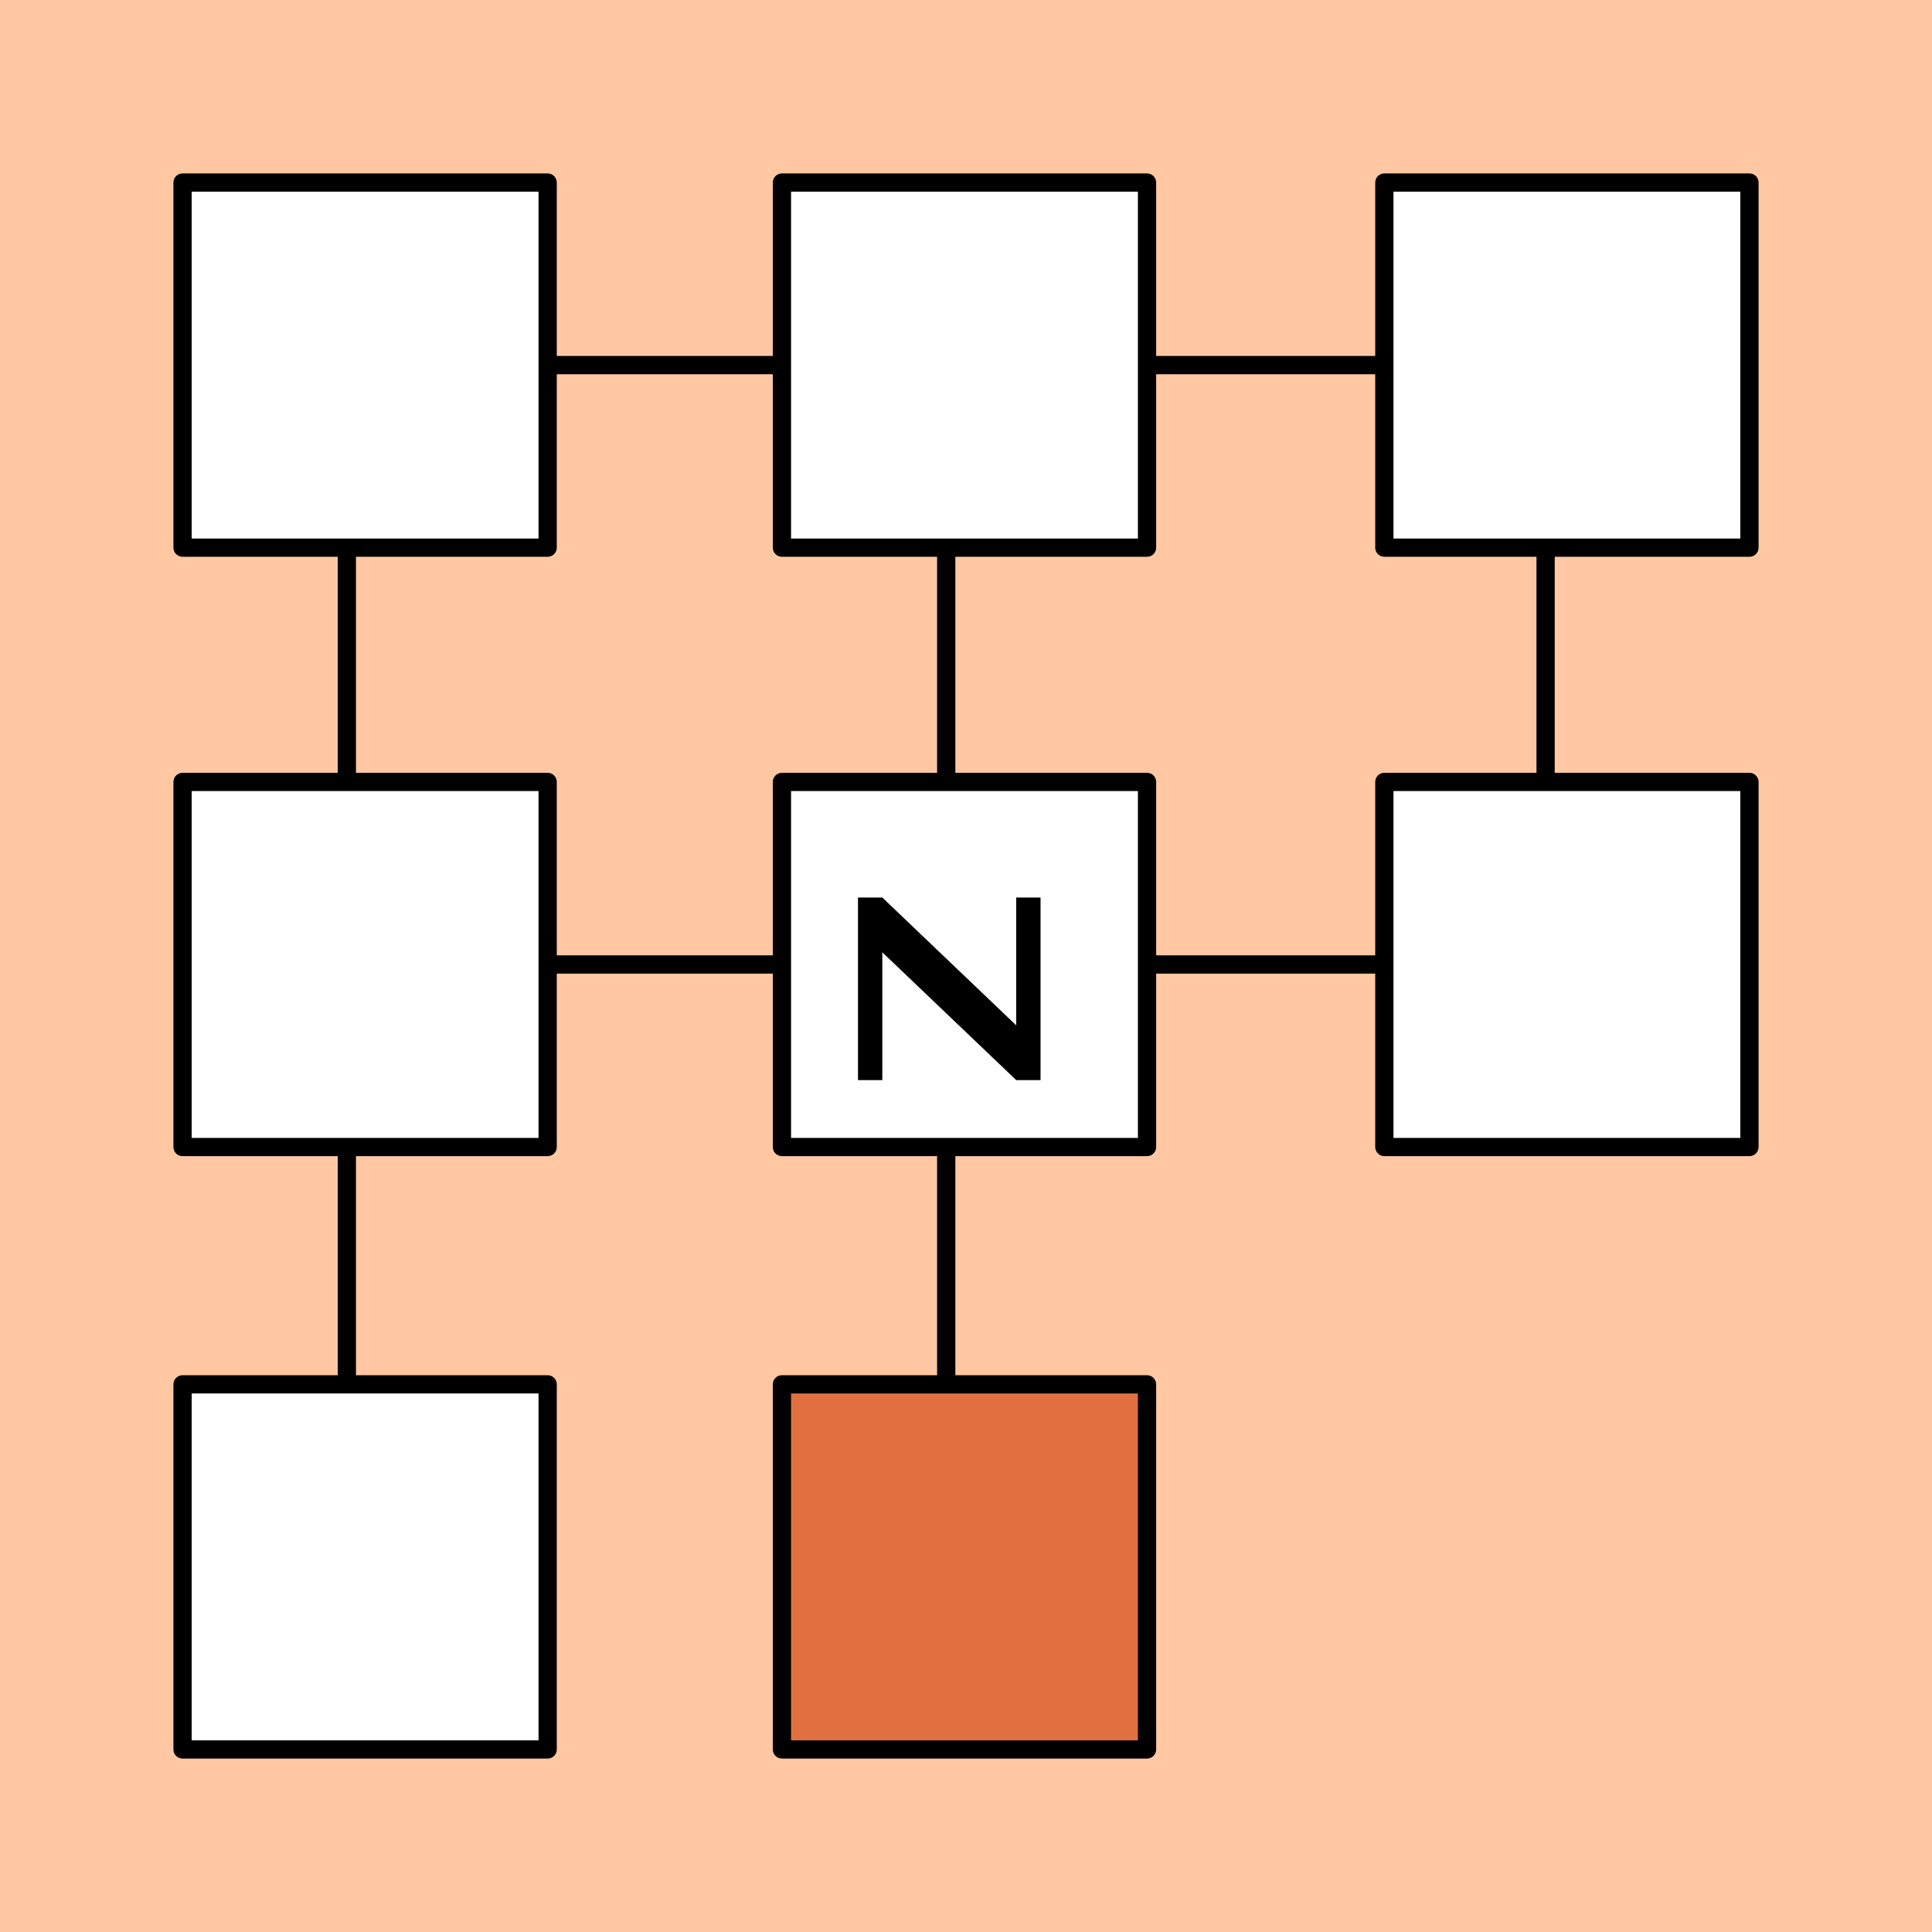
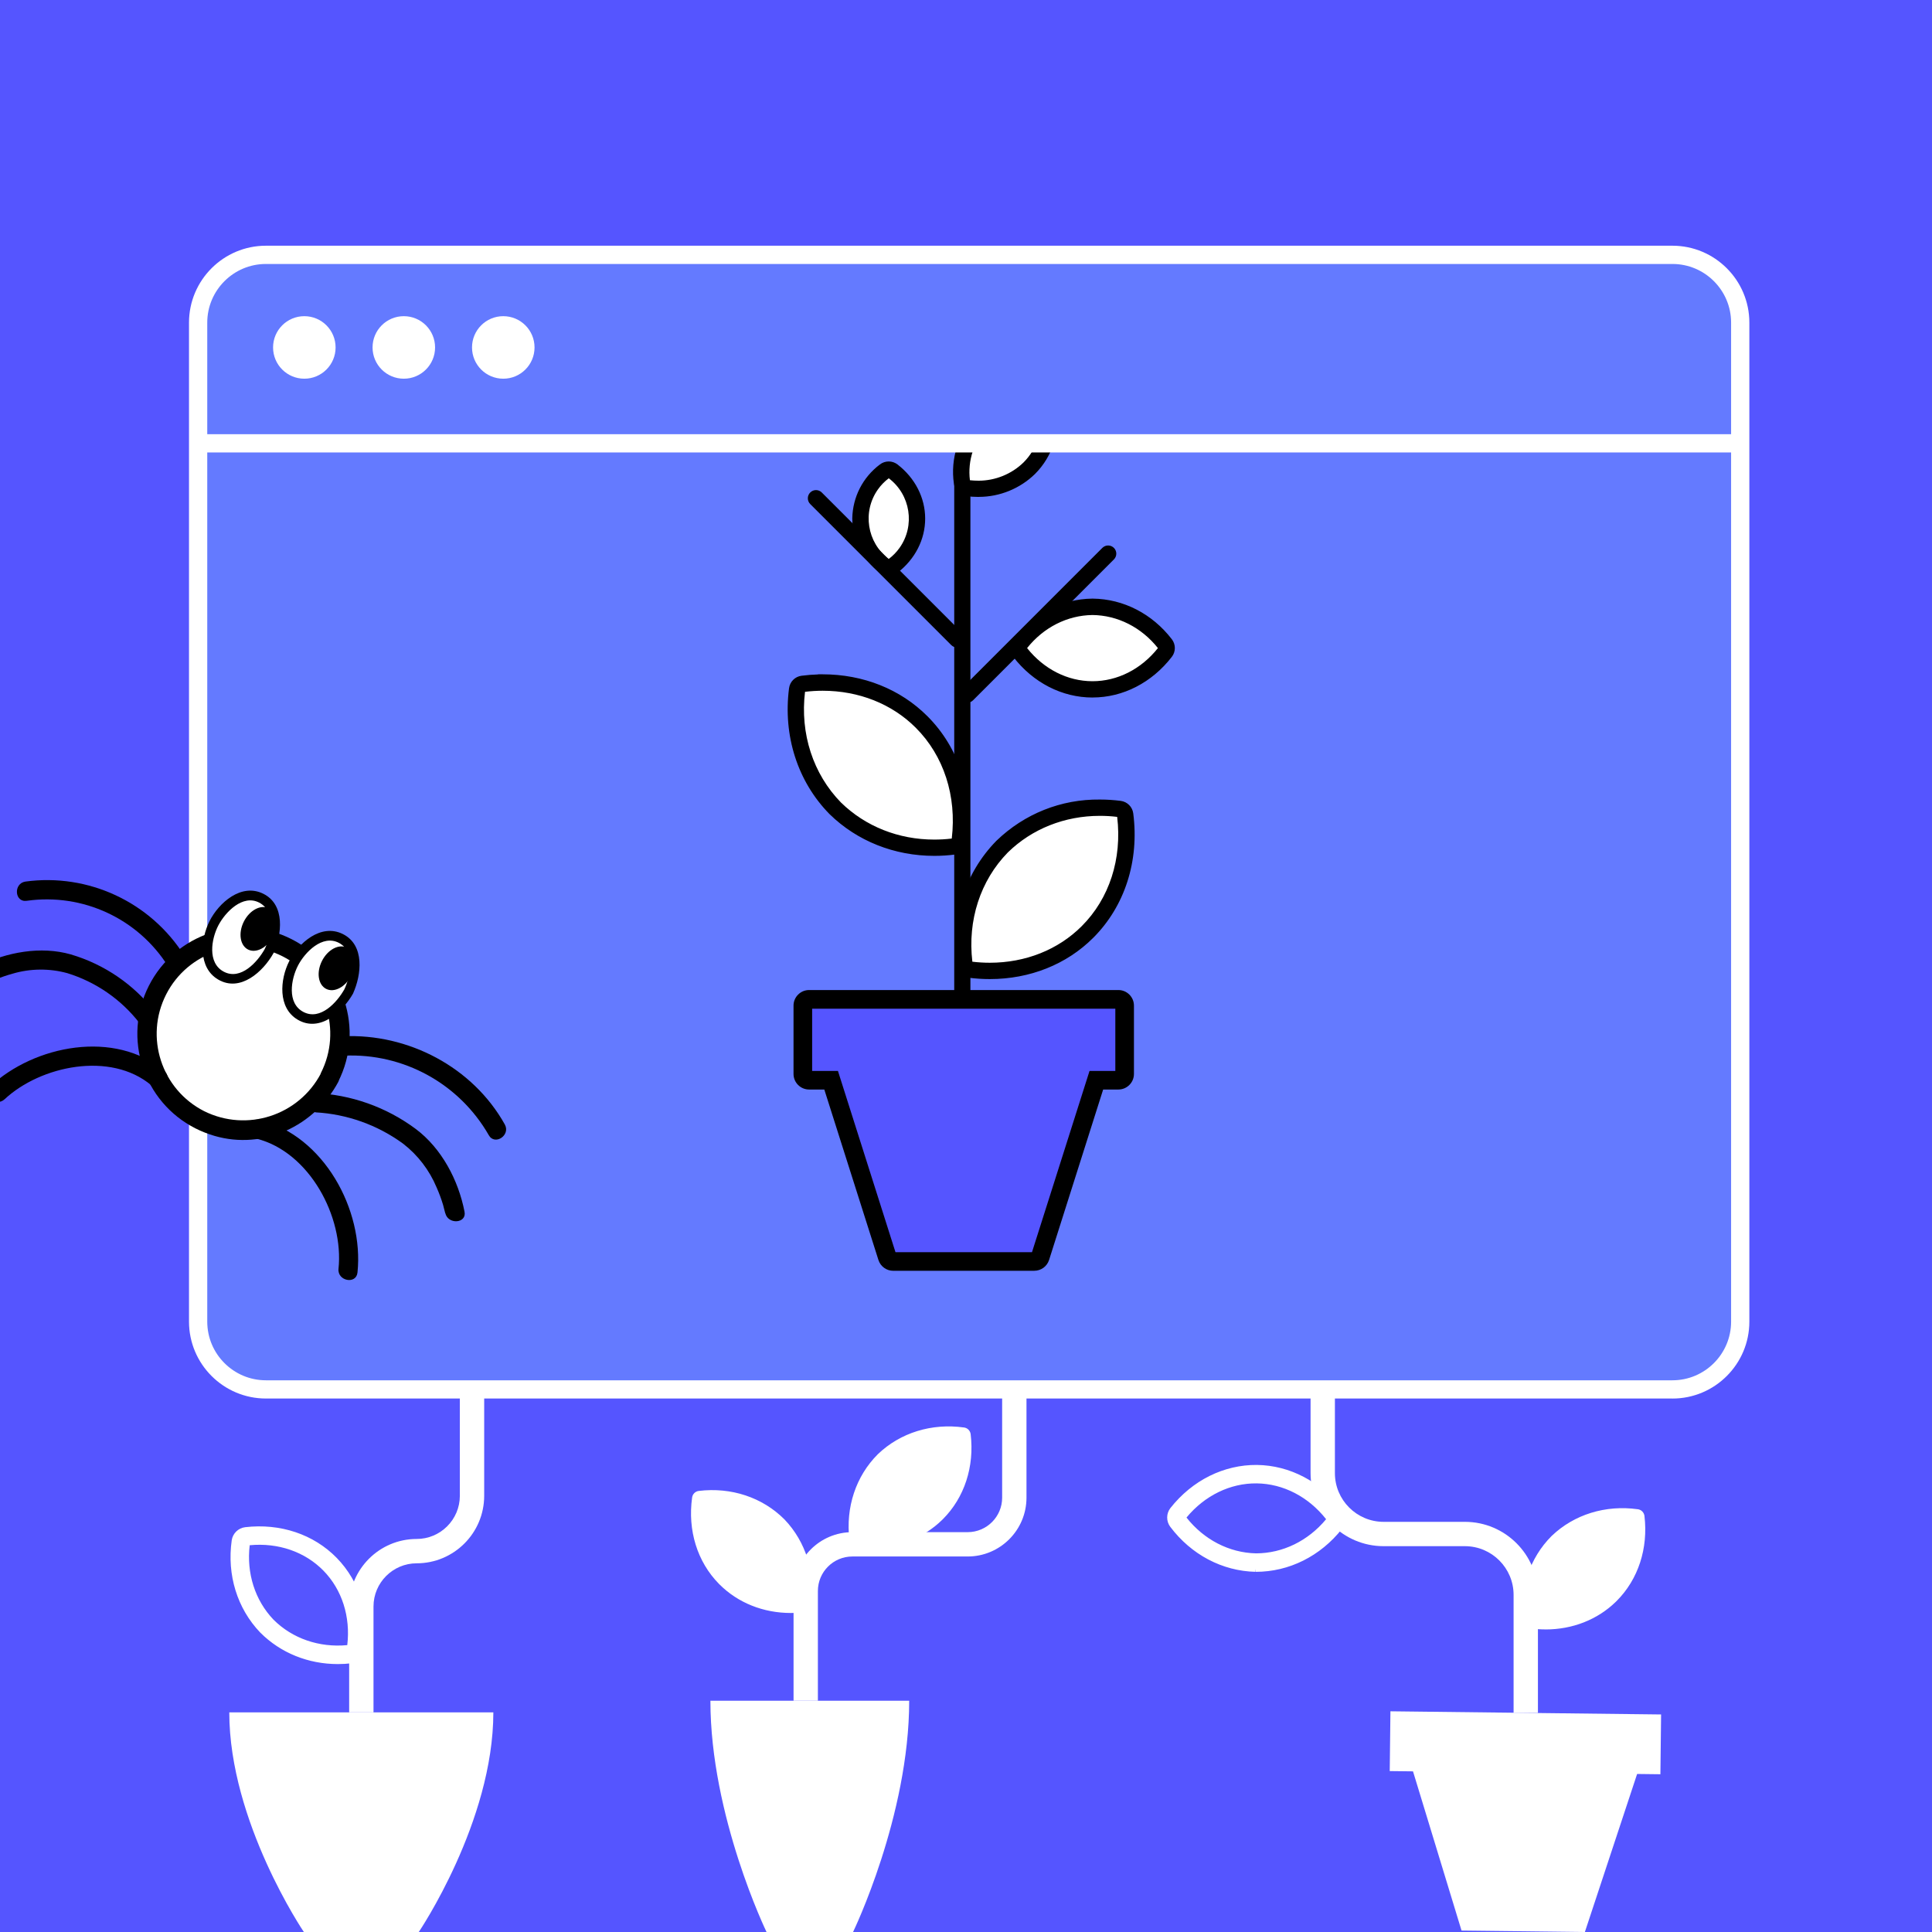
- <svg xmlns="http://www.w3.org/2000/svg" id="Layer_1" data-name="Layer 1" viewBox="0 0 635 635">
+ <svg xmlns="http://www.w3.org/2000/svg" viewBox="0 0 635 635">
  <defs>
-     <style>.cls-1{fill:none;}.cls-2{fill:#ffc8a2;}.cls-3{clip-path:url(#clip-path);}.cls-4{fill:#e07040;}.cls-5{fill:#fff;}</style>
-     <clipPath id="clip-path">
-       <path class="cls-1" d="M619.63,634.37,0,635.18V0H635V619A15.37,15.37,0,0,1,619.63,634.37Z" />
-     </clipPath>
+     <style>
+       .cls-1 {
+         fill: #647aff;
+       }
+ 
+       .cls-2 {
+         fill: #fff;
+       }
+ 
+       .cls-3 {
+         fill: #55f;
+       }
+     </style>
  </defs>
-   <rect class="cls-2" width="635" height="635" />
-   <g class="cls-3">
-     <rect class="cls-5" x="60" y="60" width="120" height="120" />
-     <path d="M180,183H60a3,3,0,0,1-3-3V60a3,3,0,0,1,3-3H180a3,3,0,0,1,3,3V180A3,3,0,0,1,180,183ZM63,177H177V63H63Z" />
-     <rect class="cls-5" x="257" y="60" width="120" height="120" />
-     <path d="M377,183H257a3,3,0,0,1-3-3V60a3,3,0,0,1,3-3H377a3,3,0,0,1,3,3V180A3,3,0,0,1,377,183ZM260,177H374V63H260Z" />
-     <rect class="cls-5" x="455" y="60" width="120" height="120" />
-     <path d="M575,183H455a3,3,0,0,1-3-3V60a3,3,0,0,1,3-3H575a3,3,0,0,1,3,3V180A3,3,0,0,1,575,183ZM458,177H572V63H458Z" />
-     <rect class="cls-5" x="60" y="257" width="120" height="120" />
-     <path d="M180,380H60a3,3,0,0,1-3-3V257a3,3,0,0,1,3-3H180a3,3,0,0,1,3,3V377A3,3,0,0,1,180,380ZM63,374H177V260H63Z" />
-     <rect class="cls-5" x="257" y="257" width="120" height="120" />
-     <path d="M377,380H257a3,3,0,0,1-3-3V257a3,3,0,0,1,3-3H377a3,3,0,0,1,3,3V377A3,3,0,0,1,377,380ZM260,374H374V260H260Z" />
-     <rect class="cls-5" x="455" y="257" width="120" height="120" />
-     <path d="M575,380H455a3,3,0,0,1-3-3V257a3,3,0,0,1,3-3H575a3,3,0,0,1,3,3V377A3,3,0,0,1,575,380ZM458,374H572V260H458Z" />
-     <rect class="cls-5" x="60" y="455" width="120" height="120" />
-     <path d="M180,578H60a3,3,0,0,1-3-3V455a3,3,0,0,1,3-3H180a3,3,0,0,1,3,3V575A3,3,0,0,1,180,578ZM63,572H177V458H63Z" />
-     <rect class="cls-4" x="257" y="455" width="120" height="120" />
-     <path d="M377,578H257a3,3,0,0,1-3-3V455a3,3,0,0,1,3-3H377a3,3,0,0,1,3,3V575A3,3,0,0,1,377,578ZM260,572H374V458H260Z" />
-     <path d="M282,295v60h8V313l44,42h8V295h-8v42l-44-42Z" />
-     <path d="M183,117h71a3,3,0,0,1,0,6H183a3,3,0,0,1,0-6Z" />
-     <path d="M380,117h72a3,3,0,0,1,0,6H380a3,3,0,0,1,0-6Z" />
-     <path d="M183,314h71a3,3,0,0,1,0,6H183a3,3,0,0,1,0-6Z" />
-     <path d="M380,314h72a3,3,0,0,1,0,6H380a3,3,0,0,1,0-6Z" />
-     <path d="M117,183v71a3,3,0,0,1-6,0V183a3,3,0,0,1,6,0Z" />
-     <path d="M117,380v72a3,3,0,0,1-6,0V380a3,3,0,0,1,6,0Z" />
-     <path d="M314,183v71a3,3,0,0,1-6,0V183a3,3,0,0,1,6,0Z" />
-     <path d="M314,380v72a3,3,0,0,1-6,0V380a3,3,0,0,1,6,0Z" />
-     <path d="M511,183v71a3,3,0,0,1-6,0V183a3,3,0,0,1,6,0Z" />
+   <g id="Layer_1" data-name="Layer 1">
+     <rect class="cls-3" x="-2.5" y="-2.5" width="640" height="640" />
+   </g>
+   <g id="Layer_2" data-name="Layer 2">
+     <polygon class="cls-2" points="501.48 562.98 457 562.46 456.77 582.11 464.42 582.2 480.37 634.53 500.64 634.76 520.91 635 538.08 583.06 545.73 583.15 545.96 563.5 501.48 562.98" />
+     <g>
+       <path class="cls-2" d="M289.23,478.66c7.14-6.84,17.15-9.93,27.47-8.49.69.09,1.24.63,1.32,1.32,1.25,10.38-1.99,20.25-8.84,27.11l-.21.21c-6.99,6.86-17.02,9.96-27.49,8.51-.69-.09-1.23-.63-1.32-1.32-1.25-10.38,2.05-20.32,9.04-27.31l.02-.02Z" />
+       <path class="cls-2" d="M286.54,508.66c-1.71,0-3.44-.12-5.19-.36-1.13-.15-2.02-1.04-2.17-2.18-1.28-10.68,2.12-20.94,9.33-28.14l.04-.04c7.36-7.05,17.67-10.24,28.3-8.76,1.13.14,2.03,1.04,2.18,2.19,1.28,10.68-2.05,20.86-9.13,27.94l-.21.21c-6.06,5.94-14.29,9.15-23.15,9.15ZM289.93,479.37l-.02.02c-6.77,6.77-9.96,16.42-8.75,26.48.03.23.22.42.46.45,10.18,1.41,19.89-1.58,26.66-8.23l.2-.2c6.64-6.65,9.76-16.22,8.56-26.28-.03-.23-.22-.42-.46-.45-10.02-1.4-19.73,1.6-26.65,8.22Z" />
+     </g>
+     <g>
+       <path class="cls-2" d="M510.69,505.54c7.14-6.84,17.16-9.94,27.48-8.5.69.09,1.24.63,1.32,1.32,1.25,10.38-1.99,20.26-8.85,27.12l-.21.21c-7,6.86-17.03,9.97-27.5,8.51-.69-.09-1.23-.63-1.32-1.32-1.25-10.38,2.05-20.32,9.05-27.32l.02-.02Z" />
+       <path class="cls-2" d="M507.99,535.55c-1.71,0-3.44-.12-5.19-.36-1.13-.15-2.03-1.05-2.17-2.18-1.28-10.69,2.12-20.94,9.33-28.15l.04-.04c7.36-7.05,17.68-10.25,28.31-8.77,1.13.14,2.03,1.04,2.18,2.19,1.28,10.68-2.05,20.87-9.13,27.95l-.21.21c-6.06,5.94-14.3,9.16-23.16,9.16ZM511.4,506.24h0c-6.79,6.8-9.98,16.45-8.77,26.52.03.23.22.42.46.45,10.17,1.41,19.9-1.58,26.67-8.23l.2-.2c6.65-6.65,9.77-16.23,8.56-26.29-.03-.23-.22-.42-.46-.45-10.03-1.4-19.74,1.6-26.65,8.21Z" />
+     </g>
+     <g>
+       <path class="cls-2" d="M257.13,500.1c6.84,7.14,9.93,17.15,8.49,27.47-.09.69-.63,1.24-1.32,1.32-10.38,1.25-20.25-1.99-27.11-8.84l-.21-.21c-6.86-6.99-9.96-17.02-8.51-27.49.09-.69.63-1.23,1.32-1.32,10.38-1.25,20.32,2.05,27.31,9.04l.02.02Z" />
+       <path class="cls-2" d="M259.94,530.15c-9.01,0-17.38-3.31-23.46-9.4l-.21-.21c-7.09-7.22-10.29-17.55-8.79-28.34.15-1.13,1.04-2.03,2.18-2.17,10.69-1.29,20.93,2.12,28.14,9.33l.04.04c7.05,7.36,10.25,17.67,8.76,28.3-.14,1.13-1.04,2.03-2.19,2.18-1.5.18-3,.27-4.47.27ZM234.08,491.77c-1.38,0-2.77.08-4.17.25-.23.03-.42.22-.45.46-1.42,10.17,1.58,19.89,8.23,26.66l.2.2c6.64,6.64,16.22,9.76,26.28,8.56.23-.03.42-.22.45-.46,1.4-10.02-1.59-19.73-8.21-26.64h-.01c-5.84-5.85-13.81-9.03-22.33-9.03Z" />
+     </g>
+     <g>
+       <path class="cls-2" d="M412.76,511.55c-9.68-.22-18.31-5.12-24.07-12.78,5.9-7.46,14.72-12.33,24.37-12.21,9.65.11,18.36,5.19,24.07,12.78-5.94,7.52-14.68,12.22-24.37,12.21M412.71,515.62h.05c10.61,0,20.66-5.01,27.57-13.76,1.14-1.45,1.16-3.48.06-4.96-6.8-9.04-16.74-14.28-27.28-14.41-10.54-.12-20.6,4.89-27.61,13.77-1.14,1.45-1.16,3.48-.06,4.96,6.7,8.9,16.63,14.16,27.23,14.4h.05Z" />
+       <path class="cls-2" d="M412.78,516.62h-.02l-.05-1-.05,1c-10.93-.25-21.13-5.64-28.03-14.8-1.37-1.84-1.34-4.38.07-6.18,7.21-9.12,17.55-14.24,28.41-14.15,10.85.13,21.07,5.52,28.06,14.81,1.37,1.84,1.34,4.38-.07,6.18-7.1,8.99-17.42,14.14-28.33,14.14ZM412.73,483.5c-10.09,0-19.72,4.86-26.45,13.39-.85,1.09-.87,2.63-.04,3.74,6.52,8.66,16.16,13.76,26.45,14l.02,1,.02-1h.05s.01,0,.02,0c10.27,0,20.03-4.87,26.74-13.38.86-1.09.87-2.63.04-3.74-6.61-8.78-16.26-13.89-26.49-14.01-.12,0-.25,0-.37,0ZM412.77,512.55h-.04c-9.66-.22-18.72-5.03-24.85-13.18l-.46-.62.48-.6c6.34-8.02,15.37-12.6,24.82-12.6.12,0,.23,0,.34,0,9.58.11,18.64,4.92,24.86,13.18l.46.62-.48.61c-6.32,8-15.49,12.59-25.14,12.59ZM412.77,510.55h0c8.8,0,17.17-4.08,23.09-11.23-5.83-7.39-14.1-11.66-22.81-11.77-8.67-.1-17.09,3.98-23.08,11.23,5.74,7.28,14.01,11.56,22.81,11.77Z" />
+     </g>
+     <g>
+       <path class="cls-2" d="M89.17,533.03c-6.69-7-9.33-16.57-7.98-26.06,9.45-1.11,19.13,1.69,25.87,8.6,6.74,6.9,9.31,16.65,7.98,26.06-9.51,1.12-19.02-1.74-25.87-8.6M86.25,535.88l.03.03c7.5,7.51,18.15,11.07,29.22,9.76,1.83-.22,3.28-1.64,3.55-3.47,1.58-11.2-1.74-21.94-9.1-29.47-7.36-7.54-18.03-11.11-29.26-9.79-1.83.22-3.28,1.64-3.55,3.47-1.56,11.03,1.74,21.77,9.07,29.44l.03.03Z" />
+       <path class="cls-2" d="M111.03,546.94c-9.69,0-18.78-3.64-25.45-10.32l-.08-.08c-7.54-7.89-10.94-18.92-9.34-30.27.33-2.27,2.14-4.04,4.42-4.32,11.54-1.34,22.51,2.33,30.09,10.09,7.58,7.76,11,18.81,9.38,30.31-.33,2.27-2.14,4.04-4.42,4.32-1.54.18-3.08.27-4.6.27ZM86.96,535.17l.03.03c7.28,7.29,17.63,10.74,28.4,9.48,1.38-.17,2.48-1.24,2.68-2.62,1.53-10.88-1.68-21.32-8.83-28.63-7.15-7.32-17.5-10.78-28.43-9.5-1.37.17-2.48,1.24-2.67,2.62-1.51,10.74,1.7,21.16,8.81,28.6l-.69.72.71-.71ZM111.04,542.86c-8.62,0-16.68-3.22-22.58-9.12l-.02-.02c-6.67-6.99-9.68-16.79-8.25-26.89l.11-.76.77-.09c10.27-1.21,20.01,2.04,26.7,8.89,6.69,6.85,9.7,16.66,8.26,26.9l-.11.76-.77.09c-1.38.16-2.75.24-4.11.24ZM89.88,532.33c6.22,6.22,15.02,9.25,24.26,8.38,1.1-9.34-1.72-18.21-7.81-24.45-6.09-6.23-14.89-9.27-24.26-8.38-1.09,9.21,1.74,18.08,7.81,24.45Z" />
+     </g>
+     <path class="cls-2" d="M505.48,562.98h-8v-38.79c0-8.82-7.18-16-16-16h-26.73c-13.23,0-24-10.76-24-24v-27.53h8v27.53c0,8.82,7.18,16,16,16h26.73c13.23,0,24,10.76,24,24v38.79Z" />
+     <path class="cls-2" d="M268.82,558.98h-8v-36.07c0-10.66,8.67-19.33,19.33-19.33h37.9c6.25,0,11.33-5.08,11.33-11.33v-35.02h8v35.02c0,10.66-8.67,19.33-19.33,19.33h-37.9c-6.25,0-11.33,5.08-11.33,11.33v36.07Z" />
+     <path class="cls-2" d="M266.16,558.98h-32.67c0,37.93,18.45,76.02,18.45,76.02h28.44s18.45-38.08,18.45-76.02h-32.67Z" />
+     <g>
+       <rect class="cls-1" x="65.12" y="83.76" width="506.84" height="372.9" rx="22.28" ry="22.28" />
+       <path class="cls-2" d="M549.69,459.66H87.4c-13.94,0-25.28-11.34-25.28-25.28V106.04c0-13.94,11.34-25.28,25.28-25.28h462.29c13.94,0,25.28,11.34,25.28,25.28v328.35c0,13.94-11.34,25.28-25.28,25.28ZM87.4,86.76c-10.63,0-19.28,8.65-19.28,19.28v328.35c0,10.63,8.65,19.28,19.28,19.28h462.29c10.63,0,19.28-8.65,19.28-19.28V106.04c0-10.63-8.65-19.28-19.28-19.28H87.4Z" />
+     </g>
+     <rect class="cls-2" x="89.75" y="103.92" width="20.55" height="20.55" rx="10.28" ry="10.28" />
+     <rect class="cls-2" x="122.45" y="103.92" width="20.55" height="20.55" rx="10.28" ry="10.28" />
+     <rect class="cls-2" x="155.14" y="103.92" width="20.55" height="20.55" rx="10.28" ry="10.28" />
+     <g>
+       <circle class="cls-2" cx="80.02" cy="339.82" r="31.68" transform="translate(-260.22 261.59) rotate(-63.8)" />
+       <path d="M111.14,355.56c8.72-17.18,1.86-38.17-15.32-46.89-17.18-8.72-38.17-1.86-46.89,15.32-8.72,17.18-1.86,38.16,15.31,46.88,2,1.01,4.09,1.83,6.24,2.46,16.11,4.71,32.94-3.25,40.71-17.74,1.93-3.62-3.77-6.42-5.7-2.81-7.29,13.89-24.34,19.41-38.39,12.43-14.04-7.14-19.64-24.31-12.5-38.35,7.14-14.04,24.31-19.64,38.35-12.5,14.04,7.14,19.64,24.31,12.5,38.35,0,0,0,0,0,.01-1.81,3.75,3.89,6.56,5.69,2.84Z" />
+       <ellipse class="cls-2" cx="79.37" cy="307.98" rx="14.35" ry="10.17" transform="translate(-231.23 239.59) rotate(-63.13)" />
+       <path d="M89.88,313.29c2.77-6.09,3.95-15.87-3.31-19.52-7.26-3.65-14.68,2.99-17.69,8.96-3.01,5.97-3.81,15.32,2.81,19.21,7.31,4.31,14.82-2.62,18.18-8.63.99-1.79-1.86-3.19-2.85-1.4-2.37,4.25-7.87,10.38-13.43,7.48-5.56-2.9-4.09-10.9-1.82-15.24s8-10.32,13.43-7.48,3.91,10.81,1.82,15.24c-.83,1.83,2.02,3.25,2.87,1.37Z" />
+       <ellipse class="cls-2" cx="105.52" cy="321.2" rx="14.35" ry="10.17" transform="translate(-228.7 270.17) rotate(-63.13)" />
+       <path d="M116.03,326.55c2.77-6.09,3.94-15.88-3.3-19.53-7.24-3.66-14.67,2.94-17.69,8.92-3.02,5.99-3.81,15.32,2.81,19.21,7.33,4.31,14.81-2.61,18.19-8.6.99-1.79-1.86-3.19-2.85-1.4-2.39,4.25-7.87,10.36-13.44,7.47-5.57-2.89-4.07-10.89-1.81-15.26,2.26-4.37,8.01-10.3,13.44-7.47s3.89,10.8,1.81,15.26c-.13.91.51,1.76,1.42,1.89.53.07,1.06-.11,1.43-.49Z" />
+       <path d="M60.61,314.15c-11.14-17.66-31.55-27.2-52.24-24.4-4.01.58-3.61,6.92.43,6.32,18.39-2.6,36.58,5.85,46.46,21.57,2.2,3.45,7.48-.05,5.28-3.53l.08.04Z" />
+       <path d="M51.13,332.82c-7.02-9.17-16.78-15.86-27.86-19.13-9.8-2.81-21.11-.77-30.19,3.78-3.65,1.82-.1,7.1,3.52,5.27-1.07.55,1.39-.58,1.92-.8,1.85-.75,3.74-1.4,5.66-1.93,5.84-1.71,12.03-1.77,17.9-.17,9.43,2.9,17.73,8.64,23.78,16.43,2.42,3.3,7.73-.22,5.27-3.52v.07Z" />
+       <path d="M53.97,352.01c-16.14-13.66-42.68-8.51-57.19,5.07-3,2.79,1.78,6.99,4.75,4.2,11.76-10.98,34.81-15.87,48.25-4.53,3.13,2.66,7.35-2.1,4.2-4.75h-.02Z" />
+       <path d="M113.15,346.97c19.46-.88,37.79,9.2,47.48,26.1,1.97,3.58,7.3.05,5.27-3.52-10.51-18.79-31.72-29.94-53.19-28.95-4.08.19-3.64,6.52.43,6.32l.02.04Z" />
+       <path d="M103.67,365.6c10.39.57,20.39,4.14,28.8,10.28,4.86,3.76,8.65,8.71,11.02,14.37.83,1.88,1.55,3.8,2.14,5.77.17.53.94,3.8.72,2.63.79,3.93,7.16,3.52,6.32-.43-2.01-10.31-7.49-20.75-15.97-27.12-9.7-7.24-21.37-11.37-33.46-11.86-4.07-.14-3.61,6.24.43,6.32v.05Z" />
+       <path d="M84.34,374.26c17.37,4.39,28.7,25.67,26.92,42.76-.42,4.03,5.84,5.24,6.24,1.21,2.12-20.63-11.07-44.88-32-50.14-3.95-1.01-5.15,5.24-1.2,6.23l.03-.06Z" />
+       <ellipse cx="84.95" cy="305.31" rx="7.59" ry="5.38" transform="translate(-225.79 243.1) rotate(-63.13)" />
+       <ellipse cx="110.63" cy="318.25" rx="7.59" ry="5.38" transform="translate(-223.26 273.1) rotate(-63.13)" />
+     </g>
+     <g>
+       <path class="cls-3" d="M293.59,414.62c-.9,0-1.69-.58-1.96-1.43l-18.45-58.14h-7.24c-1.14,0-2.06-.92-2.06-2.06h0v-22.46c0-1.14.92-2.06,2.06-2.06h101.65c1.14,0,2.06.92,2.06,2.06v22.46c0,1.14-.92,2.06-2.06,2.06h-7.24l-18.45,58.14c-.27.85-1.07,1.44-1.96,1.43h-46.33Z" />
+       <g>
+         <path class="cls-2" d="M325.3,319.12c-2.18,0-4.36-.14-6.53-.43-.93-.12-1.66-.85-1.78-1.78-1.89-14.58,2.62-28.66,12.36-38.63,8.62-8.33,20.17-12.93,32.15-12.81,2.18,0,4.35.14,6.52.42.93.12,1.66.85,1.78,1.78,1.92,14.79-2.6,28.88-12.36,38.65-8.27,8.25-19.68,12.8-32.14,12.8Z" />
+         <path d="M325.3,319.74h0c-2.21,0-4.43-.15-6.61-.43-1.21-.16-2.16-1.11-2.32-2.32-1.91-14.77,2.65-29.04,12.53-39.15,8.69-8.4,20.08-13,32.13-13,.16,0,.32,0,.47,0h.02c2.19,0,4.4.14,6.57.42,1.21.16,2.16,1.11,2.32,2.32,1.94,14.98-2.63,29.25-12.54,39.17-8.39,8.37-19.96,12.98-32.58,12.98ZM361.04,266.09c-11.73,0-22.81,4.48-31.25,12.64-9.59,9.82-14.04,23.72-12.17,38.1.08.65.59,1.16,1.24,1.24,2.13.28,4.29.42,6.45.42,12.29,0,23.55-4.48,31.7-12.62,9.63-9.64,14.07-23.54,12.18-38.13-.08-.64-.59-1.15-1.24-1.24-2.12-.27-4.27-.41-6.41-.41h-.02c-.15,0-.31,0-.46,0Z" />
+       </g>
+       <g>
+         <path d="M361.5,267.53c2.09,0,4.18.13,6.25.41,1.73,13.42-2.06,27.23-11.79,36.93-8.2,8.2-19.33,12.19-30.67,12.19-2.1,0-4.19-.14-6.27-.41-1.74-13.51,2.17-27.08,11.79-36.93,8.33-8.14,19.31-12.19,30.67-12.19M361.5,263.41h0c-12.5-.12-24.56,4.67-33.55,13.36l-.07.07c-10.19,10.42-14.9,25.13-12.93,40.34.24,1.86,1.7,3.32,3.56,3.56,2.25.29,4.52.44,6.79.44,13.01,0,24.94-4.76,33.58-13.4,10.23-10.23,14.95-24.94,12.96-40.37-.24-1.86-1.7-3.32-3.56-3.56-2.25-.29-4.51-.44-6.78-.44h0Z" />
+         <path d="M325.3,321.8c-2.29,0-4.6-.15-6.87-.44-2.14-.27-3.83-1.96-4.1-4.1-1.99-15.41,2.79-30.3,13.11-40.86l.07-.07c9.18-8.86,21.25-13.69,34-13.54h.02c2.27,0,4.58.15,6.84.44,2.13.28,3.82,1.96,4.1,4.1,2.02,15.62-2.77,30.52-13.14,40.89-8.75,8.76-20.84,13.58-34.02,13.58ZM361.01,264.04c-12.24,0-23.81,4.67-32.63,13.19-10.11,10.34-14.76,24.85-12.82,39.88.2,1.58,1.45,2.82,3.02,3.02,2.22.29,4.47.43,6.71.43,12.85,0,24.62-4.69,33.14-13.22,10.09-10.09,14.75-24.62,12.78-39.85-.2-1.57-1.44-2.81-3.02-3.02-2.21-.29-4.46-.43-6.68-.43h-.03c-.16,0-.32,0-.48,0ZM325.3,317.68c-2.11,0-4.25-.14-6.35-.41l-.48-.06-.06-.48c-1.83-14.15,2.54-27.8,11.97-37.45,8.17-7.99,19.22-12.38,31.12-12.38h.04c2.09,0,4.21.14,6.29.41l.48.06.06.48c1.85,14.37-2.51,28.02-11.97,37.45-7.98,7.98-19.03,12.38-31.11,12.38ZM319.59,316.09c1.89.22,3.81.34,5.71.34,11.75,0,22.48-4.27,30.22-12.01,9.08-9.05,13.32-22.12,11.67-35.93-1.87-.23-3.77-.34-5.65-.34h-.04c-11.58,0-22.31,4.27-30.24,12.02-9.05,9.25-13.29,22.32-11.67,35.92Z" />
+       </g>
+       <g>
+         <path class="cls-2" d="M307.07,278.62c-12.12.13-23.8-4.52-32.53-12.93-9.89-10.13-14.46-24.39-12.54-39.13.12-.93.85-1.66,1.78-1.78,2.19-.28,4.41-.42,6.62-.43,12.61,0,24.16,4.6,32.51,12.96,9.89,9.89,14.46,24.15,12.52,39.13-.12.93-.85,1.66-1.78,1.78-2.18.27-4.38.41-6.58.41Z" />
+         <path d="M306.58,279.25c-12.18,0-23.69-4.65-32.47-13.11-10.03-10.28-14.67-24.73-12.73-39.66.16-1.21,1.11-2.16,2.32-2.32,2.22-.29,4.47-.43,6.7-.43,12.78,0,24.48,4.67,32.96,13.14,10.03,10.03,14.66,24.49,12.7,39.66-.16,1.21-1.11,2.16-2.32,2.32-2.21.28-4.45.4-6.66.41-.16,0-.33,0-.49,0ZM270.39,224.97c-2.18,0-4.38.14-6.54.42-.65.08-1.16.59-1.24,1.24-1.89,14.55,2.62,28.63,12.37,38.62,8.53,8.23,19.74,12.75,31.59,12.75.16,0,.32,0,.48,0h0c2.16,0,4.35-.13,6.5-.4.64-.08,1.15-.59,1.24-1.24,1.91-14.78-2.59-28.85-12.34-38.61-8.24-8.24-19.63-12.77-32.07-12.77Z" />
+       </g>
+       <g>
+         <path d="M270.38,226.39c11.49,0,22.77,4.05,31.07,12.36,9.82,9.82,13.69,23.82,11.94,37.41-2.1.27-4.21.41-6.32.41-11.51,0-22.66-4.12-31.09-12.36-9.75-9.98-13.73-23.72-11.95-37.4,2.11-.27,4.23-.41,6.35-.41M270.38,222.27h0c-2.3,0-4.59.15-6.87.45-1.86.24-3.32,1.7-3.56,3.56-1.99,15.39,2.75,30.26,13.08,40.81l.07.07c8.93,8.73,20.99,13.52,33.97,13.52,2.3,0,4.59-.15,6.87-.44,1.84-.26,3.28-1.72,3.52-3.57,2.01-15.61-2.75-30.5-13.11-40.85-8.74-8.75-20.81-13.56-33.98-13.56h.01Z" />
+         <path d="M307.1,281.3h-.02c-13.15,0-25.37-4.87-34.41-13.7l-.07-.07c-10.45-10.66-15.28-25.72-13.26-41.33.28-2.14,1.96-3.82,4.1-4.1,1.81-.23,3.64-.38,5.46-.43l-.04-.04h1.51c13.34,0,25.56,4.88,34.42,13.74,10.49,10.46,15.33,25.54,13.29,41.37-.26,2.12-1.93,3.81-4.05,4.11-2.29.3-4.62.45-6.93.45ZM271.16,222.89h-.78c-2.26,0-4.54.16-6.79.45-1.57.2-2.81,1.44-3.02,3.02-1.97,15.22,2.73,29.91,12.91,40.29,8.86,8.67,20.77,13.41,33.59,13.41h.02c2.26,0,4.53-.15,6.76-.43,1.55-.22,2.78-1.46,2.98-3.03,1.99-15.44-2.72-30.14-12.93-40.33-8.44-8.45-20.05-13.18-32.74-13.37ZM307.09,277.19h-.02c-12.06,0-23.25-4.45-31.52-12.54-9.58-9.8-14-23.62-12.13-37.93l.06-.48.48-.06c2.12-.28,4.28-.42,6.43-.42h0c12.24,0,23.43,4.45,31.51,12.54,9.57,9.57,13.99,23.4,12.12,37.93l-.06.48-.48.06c-2.1.27-4.25.41-6.38.41ZM264.59,227.37c-1.66,13.75,2.64,27,11.83,36.41,8.03,7.84,18.91,12.17,30.64,12.17h.02c1.92,0,3.84-.11,5.74-.34,1.67-13.97-2.63-27.22-11.82-36.41-7.84-7.85-18.72-12.17-30.62-12.17-1.93,0-3.88.12-5.79.35Z" />
+       </g>
+       <g>
+         <path d="M316.29,330.53c-1.12,0-2.04-.91-2.04-2.04v-169.21c0-1.12.91-2.04,2.04-2.04s2.04.91,2.04,2.04v169.21c0,1.12-.91,2.04-2.04,2.04Z" />
+         <path d="M316.29,331.15c-1.47,0-2.66-1.19-2.66-2.66v-169.21c0-1.47,1.19-2.66,2.66-2.66s2.66,1.19,2.66,2.66v169.21c0,1.47-1.19,2.66-2.66,2.66ZM316.29,157.87c-.78,0-1.41.63-1.41,1.41v169.21c0,.78.63,1.41,1.41,1.41s1.41-.63,1.41-1.41v-169.21c0-.78-.63-1.41-1.41-1.41Z" />
+       </g>
+       <g>
+         <path class="cls-2" d="M359.09,226.55c-9.17,0-17.89-4.49-23.93-12.31-.57-.74-.57-1.78,0-2.52,5.95-7.71,14.66-12.2,23.91-12.31,9.3.11,18.01,4.6,23.95,12.31.57.74.57,1.78,0,2.52-6.03,7.85-14.75,12.31-23.93,12.31Z" />
+         <path d="M359.09,227.18c-9.36,0-18.26-4.58-24.42-12.55-.75-.97-.75-2.32,0-3.28,6.06-7.86,14.96-12.44,24.39-12.55,9.48.11,18.39,4.69,24.45,12.55.75.97.75,2.32,0,3.28-6.13,7.98-15.03,12.55-24.42,12.55ZM359.06,200.04c-9.04.11-17.57,4.51-23.4,12.07-.4.52-.4,1.24,0,1.75,5.92,7.67,14.46,12.07,23.43,12.07s17.54-4.4,23.43-12.07c.4-.52.4-1.24,0-1.76-5.82-7.56-14.38-11.96-23.46-12.07Z" />
+       </g>
+       <g>
+         <path d="M359.09,201.51c8.93.1,16.92,4.52,22.3,11.5-5.35,6.93-13.42,11.51-22.3,11.51s-16.95-4.58-22.3-11.51c5.39-6.98,13.39-11.4,22.3-11.5M359.09,197.39h-.04c-9.88.11-19.18,4.89-25.52,13.11-1.14,1.48-1.14,3.55,0,5.03,6.43,8.33,15.74,13.11,25.56,13.11s19.13-4.81,25.56-13.11c1.14-1.48,1.14-3.55,0-5.03-6.33-8.24-15.63-13-25.51-13.11h-.05Z" />
+         <path d="M359.09,229.26c-10.01,0-19.51-4.87-26.06-13.36-1.32-1.71-1.32-4.09,0-5.8,6.46-8.37,15.94-13.24,26.01-13.35h.1c10.1.11,19.57,4.98,26.01,13.35,1.32,1.71,1.32,4.09,0,5.79-6.57,8.49-16.06,13.36-26.05,13.36ZM359.05,198.01c-9.68.11-18.8,4.79-25.02,12.86-.97,1.26-.97,3.01,0,4.27,6.31,8.18,15.44,12.87,25.07,12.87s18.74-4.69,25.07-12.87c.97-1.26.97-3.01,0-4.27-6.2-8.07-15.32-12.75-25.02-12.86l-.04-.62-.04.62ZM359.09,225.14c-8.72,0-17.03-4.29-22.79-11.76l-.29-.38.29-.38c5.68-7.36,13.99-11.64,22.79-11.74h.01c8.81.1,17.11,4.38,22.79,11.74l.29.38-.29.38c-5.76,7.47-14.07,11.76-22.79,11.76ZM337.58,213.01c5.51,6.93,13.32,10.89,21.5,10.89s16-3.96,21.5-10.89c-5.43-6.82-13.24-10.78-21.5-10.87-8.26.1-16.07,4.05-21.5,10.87Z" />
+       </g>
+       <g>
+         <path d="M317.91,230.33c-1.14,0-2.06-.92-2.06-2.06,0-.55.22-1.07.6-1.45l46.35-46.35c.83-.78,2.14-.73,2.91.1.74.79.74,2.02,0,2.81l-46.34,46.35c-.39.39-.91.61-1.46.6Z" />
+         <path d="M317.92,230.95h0c-1.48,0-2.68-1.21-2.68-2.69,0-.71.28-1.39.78-1.89l46.35-46.35c.54-.5,1.23-.77,1.94-.73.72.02,1.38.33,1.87.85.96,1.03.96,2.63,0,3.66l-46.36,46.37c-.5.5-1.19.79-1.9.79ZM364.21,180.54c-.36,0-.71.14-.98.38l-46.33,46.33c-.27.27-.42.63-.42,1.01,0,.79.64,1.44,1.43,1.44h0c.38,0,.75-.15,1.01-.42l46.34-46.35c.5-.53.5-1.39-.01-1.94-.26-.28-.62-.44-1-.46-.02,0-.04,0-.05,0Z" />
+       </g>
+       <g>
+         <path class="cls-2" d="M321.39,160.64c-1.15,0-2.29-.07-3.43-.22-.93-.12-1.66-.85-1.78-1.79-1.07-7.41,1.33-14.9,6.51-20.31,4.54-4.39,10.62-6.82,16.93-6.76,1.15,0,2.29.07,3.43.22.93.12,1.66.85,1.78,1.78,1.01,7.76-1.37,15.18-6.52,20.33-4.51,4.42-10.6,6.85-16.92,6.75Z" />
+         <path d="M321.76,161.27c-.12,0-.25,0-.37,0-1.17,0-2.35-.08-3.51-.22-1.21-.16-2.17-1.12-2.32-2.33-1.1-7.64,1.33-15.23,6.68-20.82,4.64-4.5,10.73-6.96,17.16-6.96,1.23,0,2.5.07,3.73.23,1.21.16,2.16,1.11,2.32,2.32,1.03,7.96-1.41,15.56-6.7,20.85-4.51,4.42-10.69,6.93-17,6.93ZM339.41,132.19c-6.11,0-11.88,2.33-16.28,6.59-5.06,5.29-7.38,12.5-6.33,19.77.08.66.59,1.17,1.24,1.25,1.11.14,2.23.21,3.35.21h0c6.14.11,12.11-2.3,16.47-6.57,5.01-5.01,7.32-12.23,6.34-19.8-.08-.65-.59-1.16-1.24-1.24-1.18-.15-2.37-.21-3.57-.22Z" />
+       </g>
+       <g>
+         <path d="M339.64,133.62c1.05,0,2.11.07,3.15.2.87,6.76-1.05,13.73-5.94,18.61-4.13,4.03-9.69,6.26-15.45,6.18-1.06,0-2.11-.07-3.16-.21-.99-6.79,1.2-13.65,5.95-18.61,4.14-4.02,9.69-6.24,15.45-6.18M339.64,129.5h0c-6.84-.06-13.42,2.56-18.34,7.31l-.06.07c-5.62,5.86-8.24,13.98-7.09,22.02.24,1.86,1.7,3.32,3.56,3.56,1.22.16,2.45.24,3.69.24,6.86.1,13.47-2.55,18.36-7.35,5.61-5.6,8.2-13.64,7.11-22.05-.24-1.86-1.7-3.32-3.56-3.56-1.22-.16-2.45-.23-3.68-.23Z" />
+         <path d="M321.75,163.32c-.12,0-.24,0-.37,0-1.24,0-2.51-.08-3.76-.25-2.14-.28-3.82-1.96-4.1-4.1-1.19-8.28,1.46-16.49,7.25-22.53l.08-.09c5.07-4.89,11.72-7.58,18.77-7.49,1.24-.01,2.51.08,3.76.24,2.14.28,3.82,1.96,4.1,4.1,1.11,8.61-1.55,16.84-7.29,22.57-4.9,4.8-11.6,7.54-18.45,7.54ZM339.39,130.13c-6.62,0-12.88,2.53-17.65,7.14-5.58,5.81-8.1,13.65-6.96,21.55.2,1.58,1.45,2.82,3.02,3.03,1.2.16,2.41.23,3.61.24.12,0,.23,0,.35,0,6.53,0,12.92-2.6,17.58-7.18,5.46-5.46,7.99-13.3,6.93-21.53-.2-1.57-1.44-2.81-3.02-3.02-1.18-.15-2.39-.23-3.58-.23h-.03c-.08,0-.16,0-.24,0ZM321.68,159.24c-1.17,0-2.35-.06-3.52-.21l-.47-.06-.07-.47c-1.03-7.03,1.2-14,6.11-19.13,4.3-4.17,9.92-6.44,15.91-6.37,1.08,0,2.16.07,3.23.2l.48.06.06.48c.95,7.33-1.28,14.31-6.12,19.13-4.15,4.05-9.82,6.36-15.61,6.36ZM318.79,157.84c.96.11,1.92.14,2.88.15,5.47,0,10.83-2.18,14.74-6,4.45-4.44,6.55-10.83,5.81-17.6-.86-.09-1.73-.14-2.59-.14h0c-5.69-.05-10.97,2.08-15.01,6-4.52,4.72-6.63,11.11-5.83,17.59Z" />
+       </g>
+       <g>
+         <path class="cls-2" d="M292.11,186.55c-.46,0-.9-.15-1.26-.43-8.65-6.2-10.64-18.24-4.44-26.89,1.23-1.71,2.73-3.21,4.44-4.44.74-.57,1.77-.57,2.51,0,5.11,3.94,8.04,9.65,8.04,15.66s-2.93,11.72-8.04,15.66c-.36.28-.8.43-1.25.43Z" />
+         <path d="M292.1,187.17c-.59,0-1.17-.2-1.63-.55-4.3-3.08-7.16-7.68-8.02-12.92-.87-5.24.36-10.51,3.46-14.83,1.27-1.77,2.81-3.31,4.58-4.58.95-.73,2.29-.73,3.26.01,5.26,4.06,8.28,9.95,8.28,16.16s-3.02,12.09-8.28,16.16c-.46.36-1.04.56-1.63.56h-.01ZM292.11,154.99c-.31,0-.62.1-.88.3-1.67,1.2-3.12,2.65-4.31,4.31-2.9,4.05-4.05,8.98-3.24,13.9s3.49,9.22,7.54,12.12c.27.2.58.31.89.31h0c.31,0,.62-.11.87-.3,4.96-3.82,7.8-9.35,7.8-15.17s-2.84-11.34-7.8-15.17c-.26-.2-.57-.3-.87-.3Z" />
+       </g>
+       <g>
+         <path d="M292.11,156.42c7.75,5.52,9.56,16.27,4.04,24.02-1.11,1.56-2.48,2.93-4.04,4.04-7.75-5.51-9.57-16.26-4.06-24.01,1.12-1.57,2.49-2.94,4.06-4.06M292.11,152.3c-.91,0-1.8.3-2.52.86-5.44,4.08-8.71,10.44-8.84,17.25v.1c.14,6.8,3.4,13.16,8.84,17.25,1.48,1.14,3.55,1.14,5.03,0,5.62-4.33,8.84-10.64,8.84-17.29s-3.22-12.96-8.84-17.29c-.72-.56-1.6-.86-2.51-.86h0Z" />
+         <path d="M292.11,189.23c-1.02,0-2.04-.33-2.9-.99-5.63-4.22-8.94-10.68-9.09-17.73v-.11c.14-7.06,3.46-13.52,9.09-17.75.82-.63,1.85-.98,2.89-.98h0c1.04,0,2.07.35,2.89.99,5.77,4.45,9.09,10.93,9.09,17.79s-3.31,13.34-9.09,17.79c-.85.66-1.88.99-2.9.99ZM292.11,152.93c-.77,0-1.53.26-2.14.73-5.33,4-8.47,10.11-8.6,16.76.13,6.73,3.27,12.84,8.59,16.83,1.26.98,3.02.97,4.28,0,5.46-4.21,8.6-10.33,8.6-16.8s-3.13-12.59-8.6-16.8c-.61-.47-1.36-.73-2.13-.73ZM292.11,185.25l-.36-.26c-3.88-2.76-6.46-6.87-7.25-11.57-.79-4.7.29-9.43,3.05-13.31,1.16-1.63,2.57-3.04,4.2-4.2l.36-.26.36.26c8.02,5.71,9.9,16.88,4.19,24.89-1.16,1.62-2.57,3.04-4.19,4.19l-.36.26ZM292.11,157.2c-1.37,1.03-2.56,2.25-3.54,3.64-5.22,7.33-3.61,17.5,3.54,22.87,1.36-1.02,2.55-2.24,3.54-3.63,5.22-7.33,3.61-17.5-3.54-22.89Z" />
+       </g>
+       <g>
+         <path d="M314.54,212.18c-.55,0-1.07-.22-1.46-.6l-46.35-46.35c-.81-.8-.81-2.11,0-2.91.8-.81,2.11-.81,2.91,0l46.35,46.35c.81.8.81,2.11.01,2.91-.39.39-.92.61-1.47.61Z" />
+         <path d="M314.55,212.81h0c-.72,0-1.39-.28-1.9-.79l-46.35-46.35c-1.05-1.05-1.05-2.75,0-3.8,1.04-1.05,2.75-1.05,3.8,0l46.35,46.35c1.05,1.04,1.06,2.74.01,3.8-.5.5-1.2.79-1.91.79ZM314.54,211.56h0c.38,0,.75-.16,1.02-.42.27-.27.42-.63.42-1.02,0-.38-.15-.74-.42-1.01l-46.35-46.35c-.27-.27-.63-.42-1.01-.42h0c-.38,0-.75.15-1.02.42-.56.56-.56,1.47,0,2.03l46.35,46.35c.27.27.63.42,1.01.42h0Z" />
+       </g>
+     </g>
+     <rect class="cls-1" x="292.63" y="119.85" width="69.81" height="25.86" />
+     <rect class="cls-2" x="65.12" y="142.71" width="506.84" height="6" />
+     <g>
+       <path d="M367.58,330.53v22.46h-8.75l-18.91,59.57h-46.33l-18.91-59.57h-8.75v-22.46h101.65M367.58,326.41h-101.65c-2.27,0-4.12,1.84-4.12,4.12v22.46c0,2.28,1.84,4.12,4.12,4.12h5.73l18,56.69c.54,1.71,2.13,2.88,3.93,2.88h46.33c1.8,0,3.39-1.16,3.93-2.88l17.99-56.69h5.73c2.28,0,4.12-1.84,4.12-4.12h0v-22.46c0-2.28-1.84-4.12-4.12-4.12Z" />
+       <path d="M339.93,417.68h-46.34c-2.24,0-4.2-1.44-4.88-3.58l-17.78-56h-5c-2.82,0-5.12-2.3-5.12-5.12v-22.46c0-2.82,2.3-5.12,5.12-5.12h101.65c2.82,0,5.12,2.3,5.12,5.12v22.46c0,2.82-2.3,5.12-5.12,5.12h-5l-17.77,56c-.68,2.14-2.64,3.57-4.88,3.57ZM265.93,327.41c-1.72,0-3.12,1.4-3.12,3.12v22.46c0,1.72,1.4,3.12,3.12,3.12h6.46l18.22,57.39c.41,1.3,1.61,2.18,2.97,2.18h46.33c1.37,0,2.56-.88,2.97-2.18l18.22-57.39h6.46c1.72,0,3.12-1.4,3.12-3.12v-22.46c0-1.72-1.4-3.12-3.12-3.12h-101.65ZM340.66,413.56h-47.8l-18.91-59.57h-9.02v-24.46h103.65v24.46h-9.01l-18.91,59.57ZM294.32,411.56h44.87l18.91-59.57h8.48v-20.46h-99.65v20.46h8.48l18.91,59.57Z" />
+     </g>
+     <path class="cls-2" d="M118.76,562.81h-43.4c0,36.02,24.51,72.19,24.51,72.19h37.77s24.51-36.17,24.51-72.19h-43.4Z" />
+     <path class="cls-2" d="M122.76,562.81h-8v-34.8c0-12.24,9.95-22.19,22.19-22.19,7.82,0,14.19-6.37,14.19-14.19v-32.4h8v32.4c0,12.24-9.95,22.19-22.19,22.19-7.82,0-14.19,6.37-14.19,14.19v34.8Z" />
  </g>
</svg>
